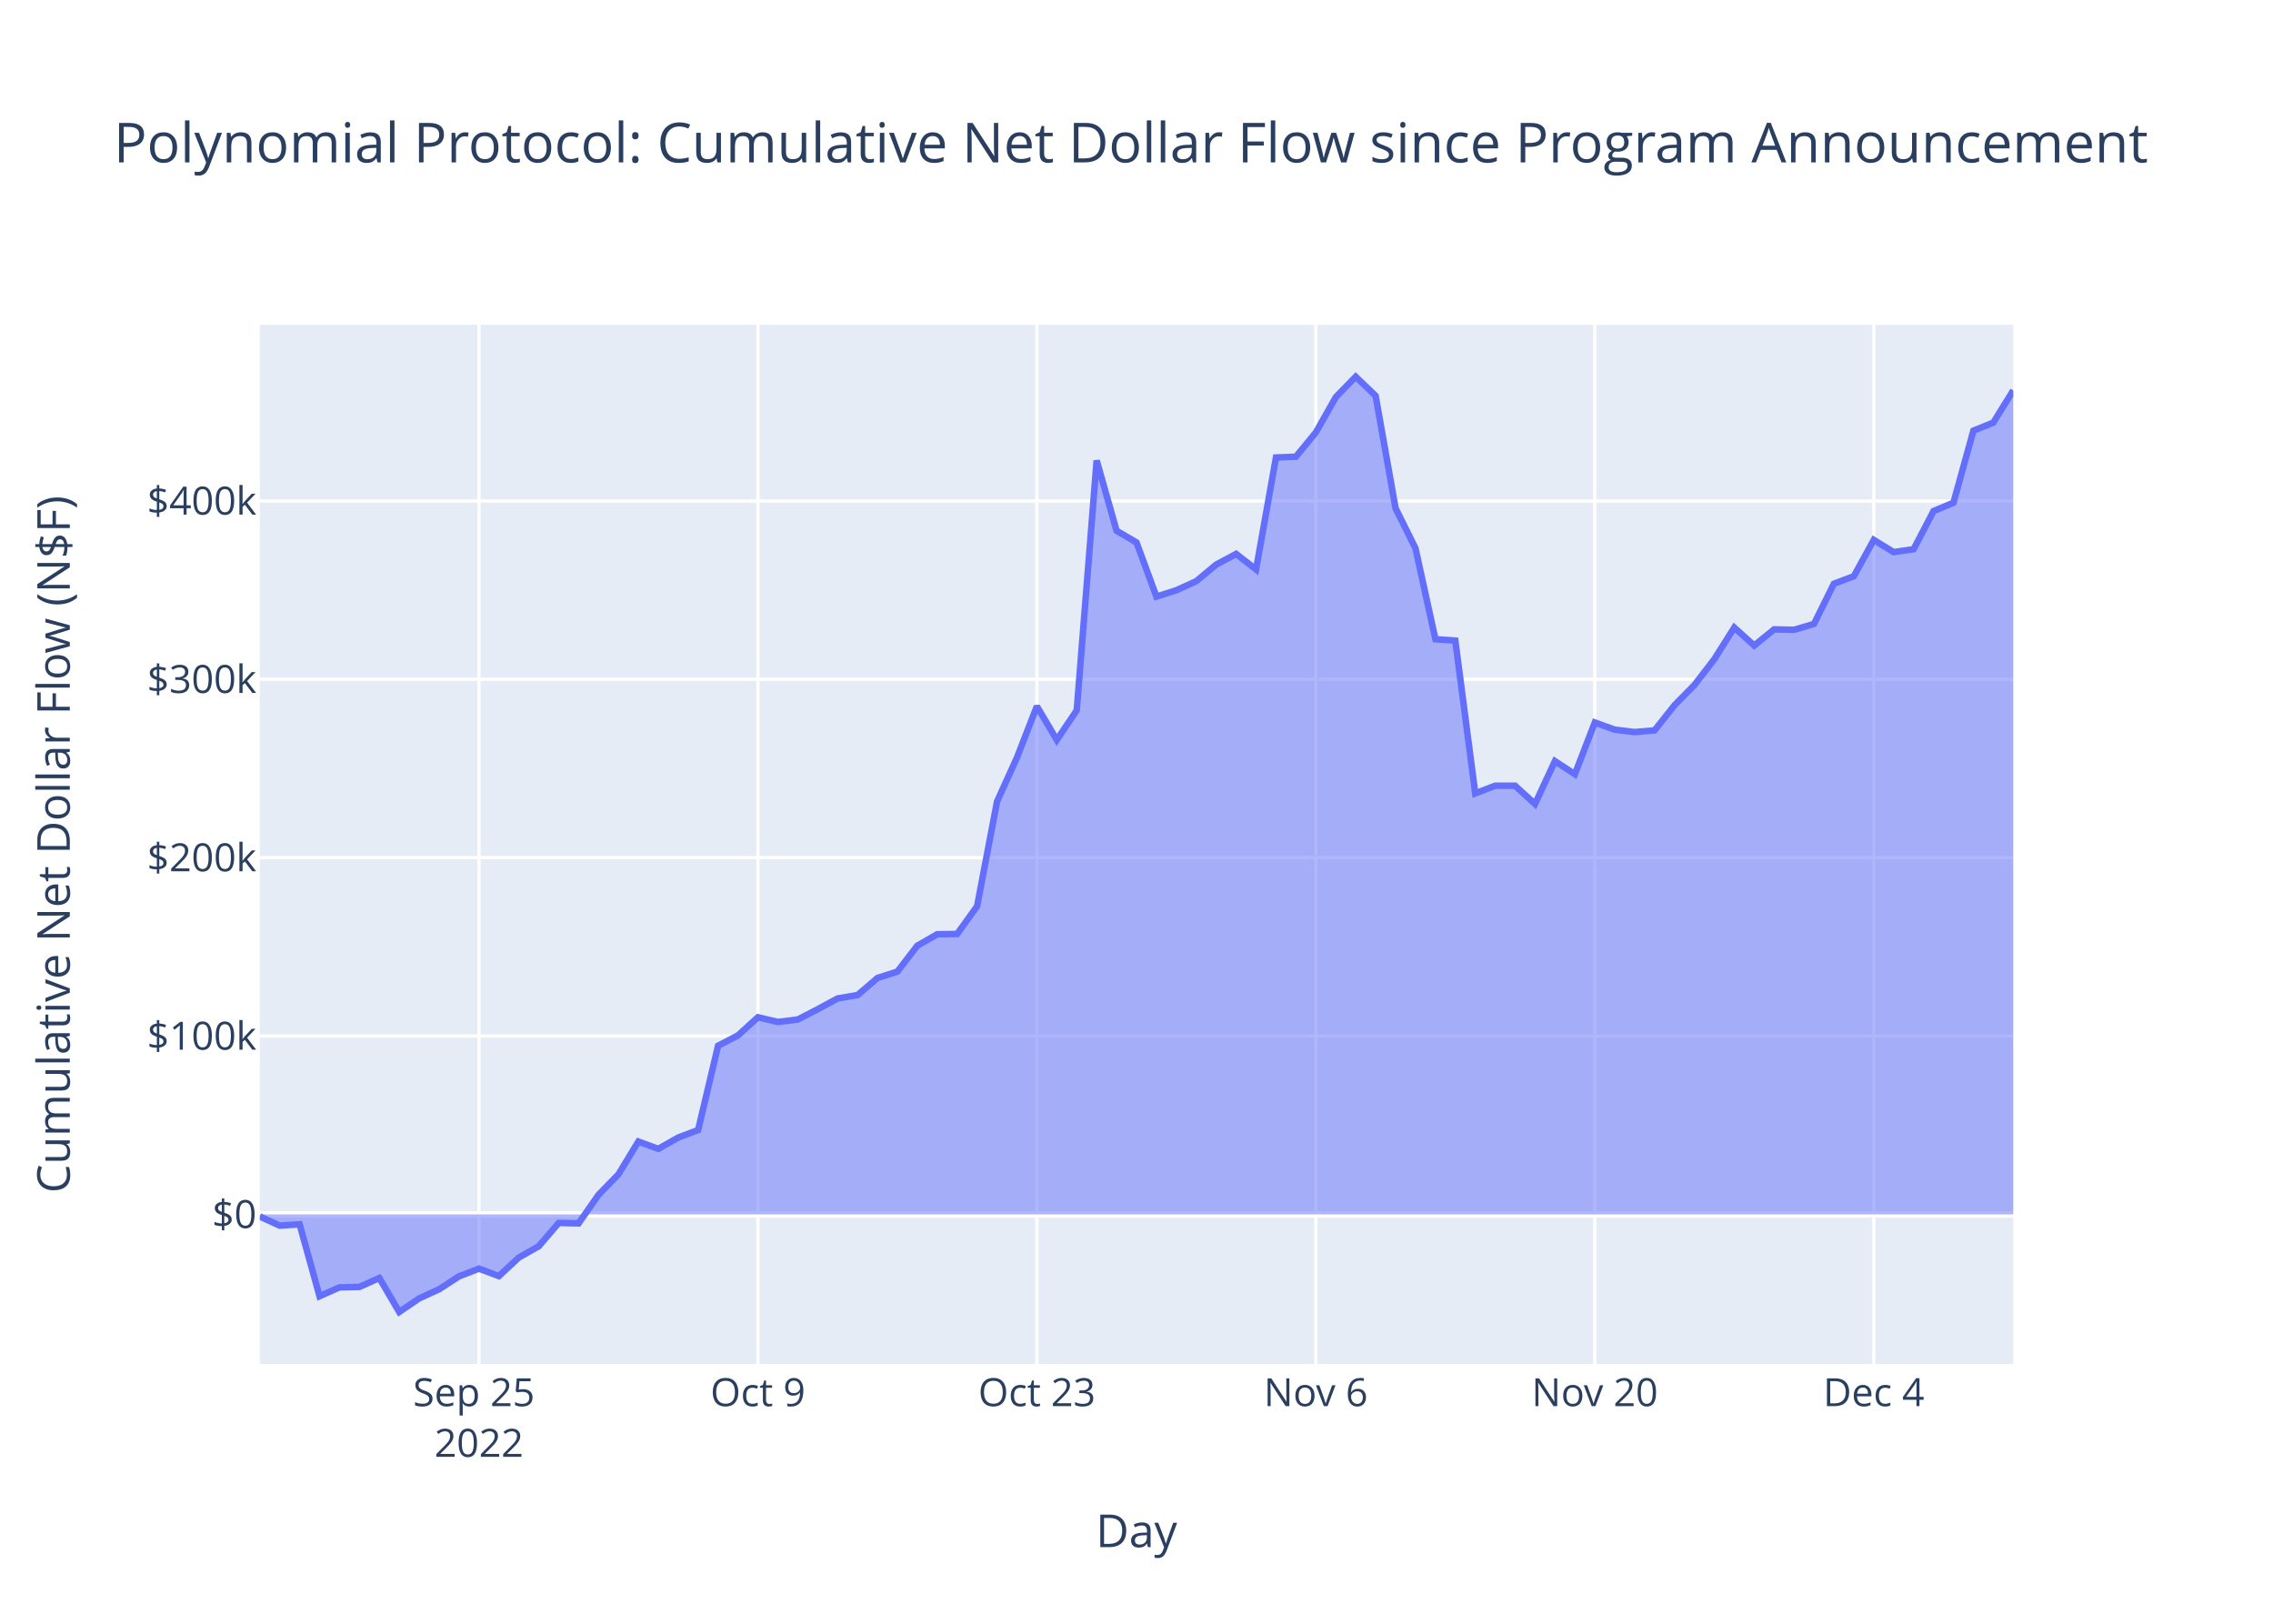
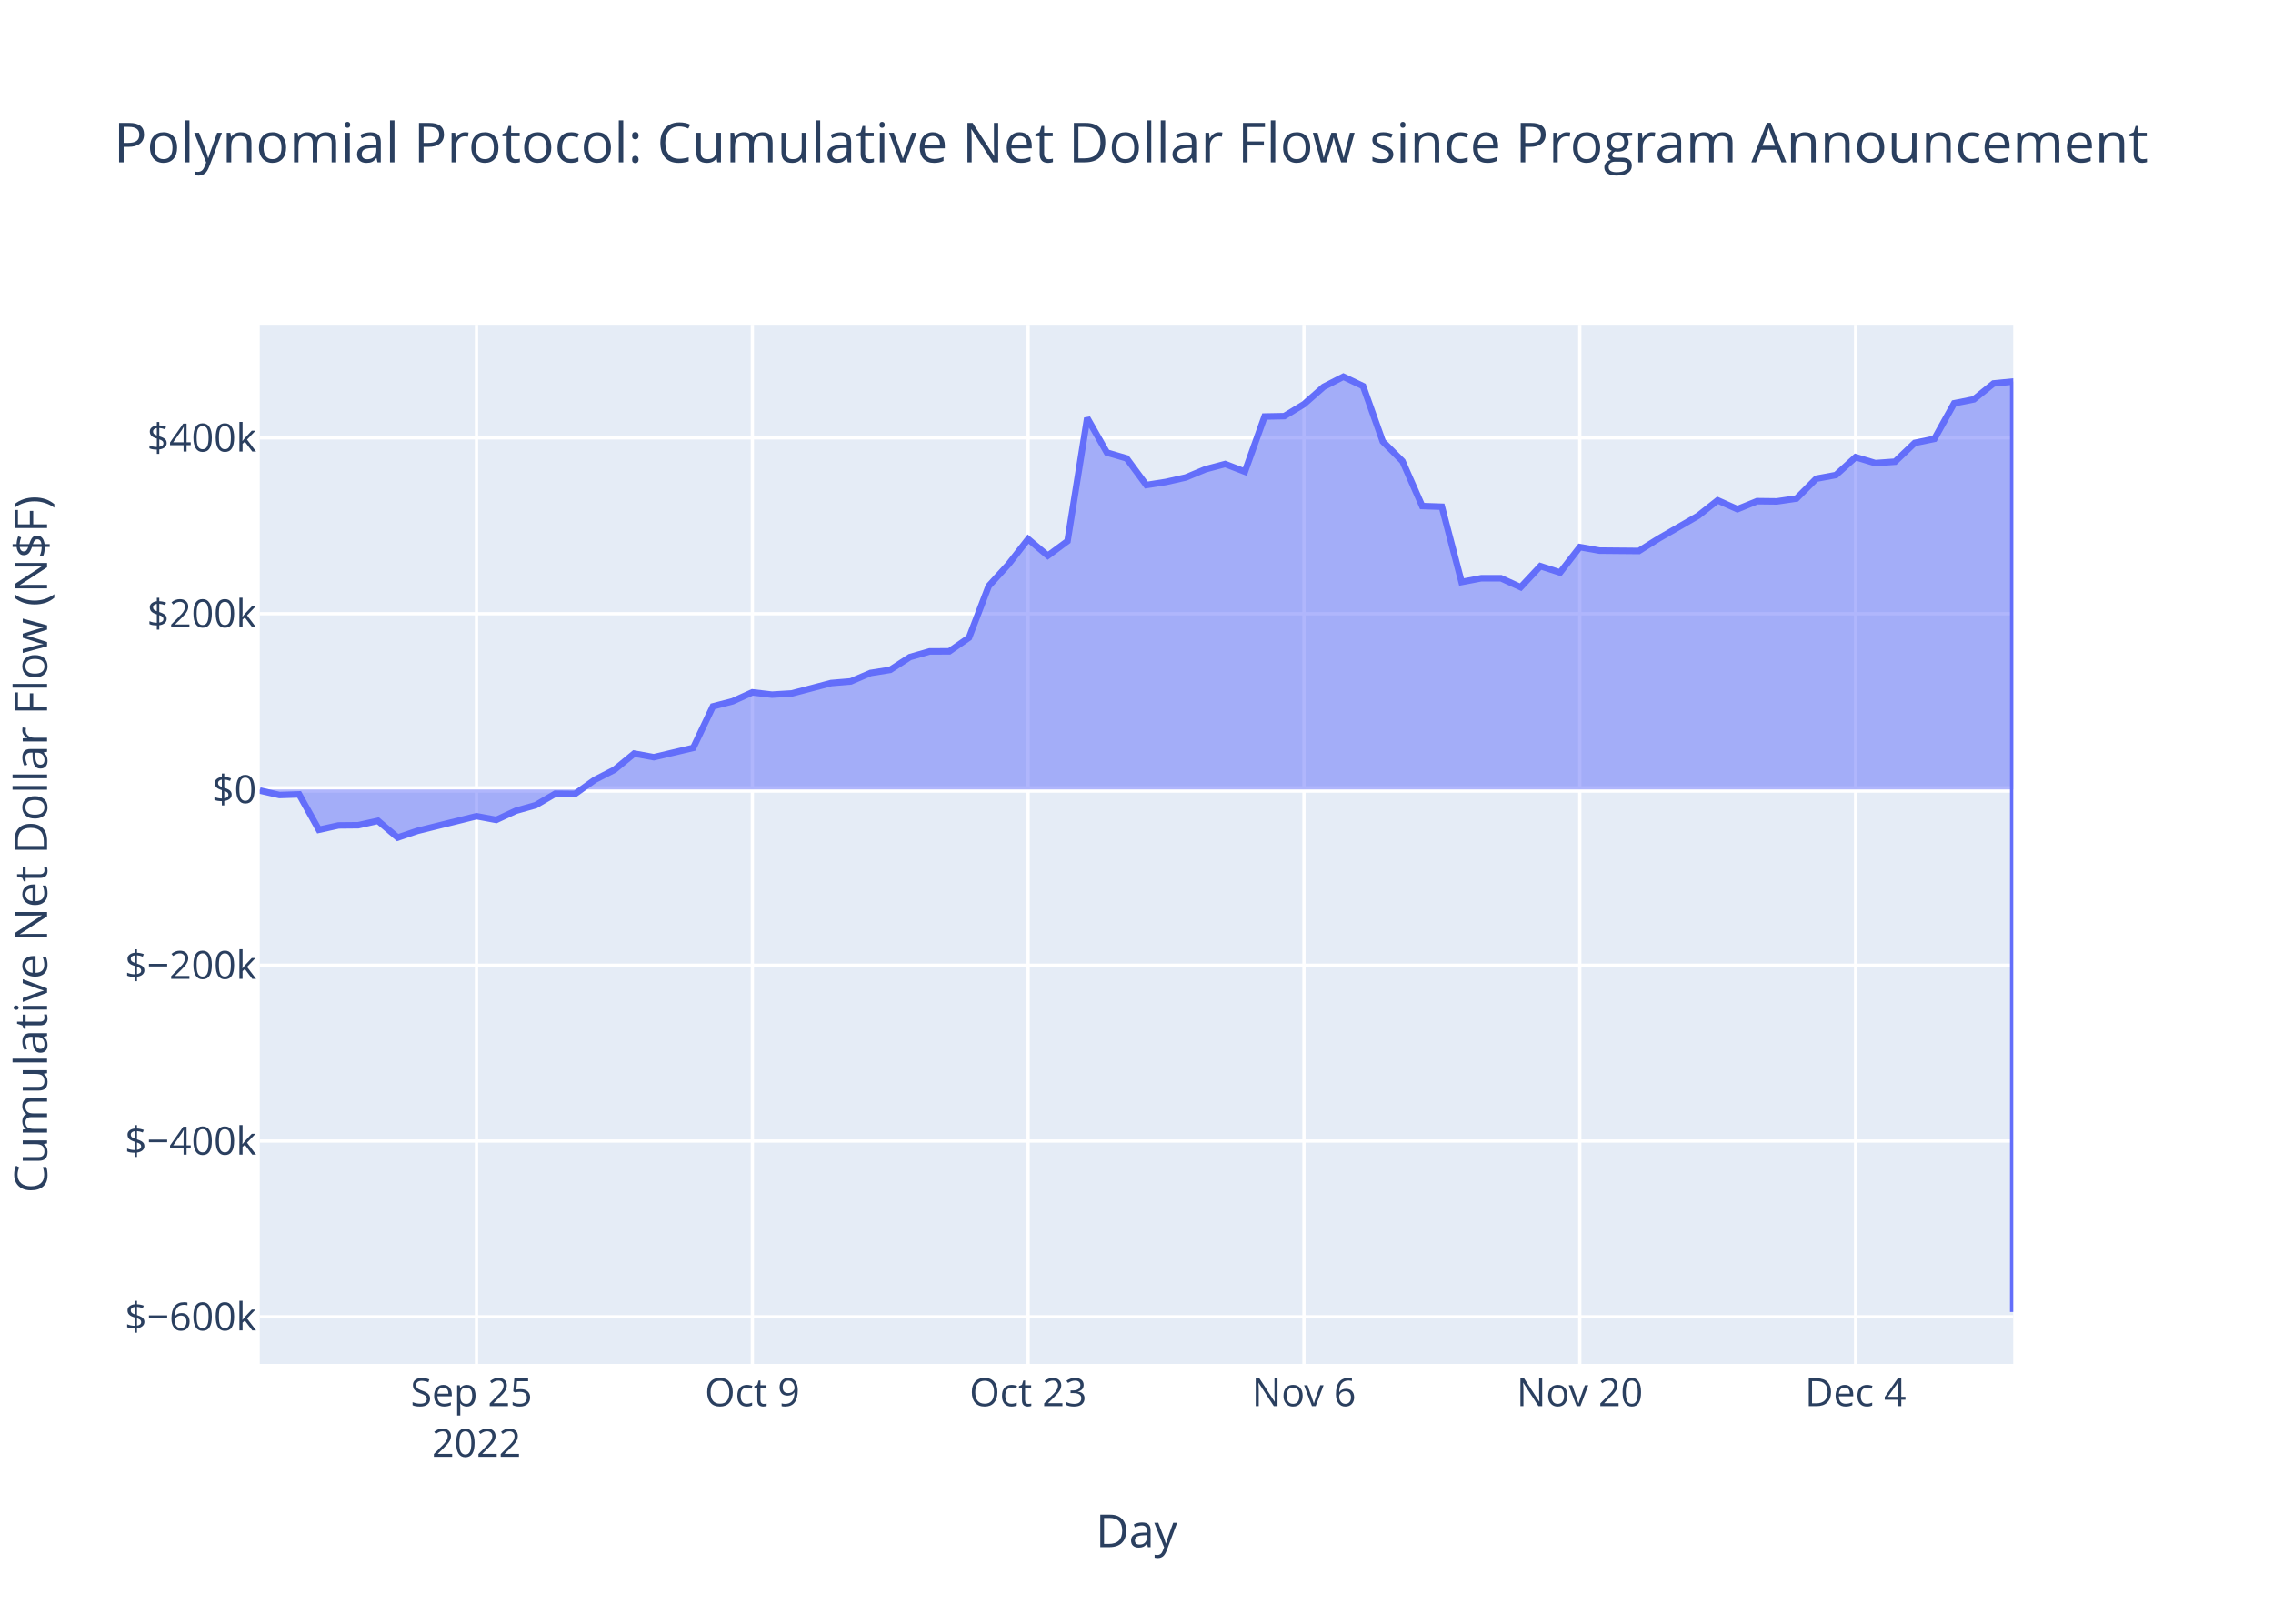
<svg xmlns="http://www.w3.org/2000/svg" class="main-svg" width="700" height="500" style="" viewBox="0 0 700 500">
  <rect x="0" y="0" width="700" height="500" style="fill: rgb(255, 255, 255); fill-opacity: 1;" />
-   <defs id="defs-441b97">
+   <defs id="defs-3d1b56">
    <g class="clips">
-       <clipPath id="clip441b97xyplot" class="plotclip">
+       <clipPath id="clip3d1b56xyplot" class="plotclip">
        <rect width="540" height="320" />
      </clipPath>
-       <clipPath class="axesclip" id="clip441b97x">
+       <clipPath class="axesclip" id="clip3d1b56x">
        <rect x="80" y="0" width="540" height="500" />
      </clipPath>
-       <clipPath class="axesclip" id="clip441b97y">
+       <clipPath class="axesclip" id="clip3d1b56y">
        <rect x="0" y="100" width="700" height="320" />
      </clipPath>
-       <clipPath class="axesclip" id="clip441b97xy">
+       <clipPath class="axesclip" id="clip3d1b56xy">
        <rect x="80" y="100" width="540" height="320" />
      </clipPath>
    </g>
    <g class="gradients" />
    <g class="patterns" />
  </defs>
  <g class="bglayer">
    <rect class="bg" x="80" y="100" width="540" height="320" style="fill: rgb(229, 236, 246); fill-opacity: 1; stroke-width: 0;" />
  </g>
  <g class="layer-below">
    <g class="imagelayer" />
    <g class="shapelayer" />
  </g>
  <g class="cartesianlayer">
    <g class="subplot xy">
      <g class="layer-subplot">
        <g class="shapelayer" />
        <g class="imagelayer" />
      </g>
      <g class="minor-gridlayer">
        <g class="x" />
        <g class="y" />
      </g>
      <g class="gridlayer">
        <g class="x">
-           <path class="xgrid crisp" transform="translate(147.5,0)" d="M0,100v320" style="stroke: rgb(255, 255, 255); stroke-opacity: 1; stroke-width: 1px;" />
-           <path class="xgrid crisp" transform="translate(233.41,0)" d="M0,100v320" style="stroke: rgb(255, 255, 255); stroke-opacity: 1; stroke-width: 1px;" />
-           <path class="xgrid crisp" transform="translate(319.32,0)" d="M0,100v320" style="stroke: rgb(255, 255, 255); stroke-opacity: 1; stroke-width: 1px;" />
-           <path class="xgrid crisp" transform="translate(405.23,0)" d="M0,100v320" style="stroke: rgb(255, 255, 255); stroke-opacity: 1; stroke-width: 1px;" />
-           <path class="xgrid crisp" transform="translate(491.14,0)" d="M0,100v320" style="stroke: rgb(255, 255, 255); stroke-opacity: 1; stroke-width: 1px;" />
-           <path class="xgrid crisp" transform="translate(577.05,0)" d="M0,100v320" style="stroke: rgb(255, 255, 255); stroke-opacity: 1; stroke-width: 1px;" />
+           <path class="xgrid crisp" transform="translate(146.74,0)" d="M0,100v320" style="stroke: rgb(255, 255, 255); stroke-opacity: 1; stroke-width: 1px;" />
+           <path class="xgrid crisp" transform="translate(231.69,0)" d="M0,100v320" style="stroke: rgb(255, 255, 255); stroke-opacity: 1; stroke-width: 1px;" />
+           <path class="xgrid crisp" transform="translate(316.63,0)" d="M0,100v320" style="stroke: rgb(255, 255, 255); stroke-opacity: 1; stroke-width: 1px;" />
+           <path class="xgrid crisp" transform="translate(401.57,0)" d="M0,100v320" style="stroke: rgb(255, 255, 255); stroke-opacity: 1; stroke-width: 1px;" />
+           <path class="xgrid crisp" transform="translate(486.52,0)" d="M0,100v320" style="stroke: rgb(255, 255, 255); stroke-opacity: 1; stroke-width: 1px;" />
+           <path class="xgrid crisp" transform="translate(571.46,0)" d="M0,100v320" style="stroke: rgb(255, 255, 255); stroke-opacity: 1; stroke-width: 1px;" />
        </g>
        <g class="y">
-           <path class="ygrid crisp" transform="translate(0,319.03)" d="M80,0h540" style="stroke: rgb(255, 255, 255); stroke-opacity: 1; stroke-width: 1px;" />
-           <path class="ygrid crisp" transform="translate(0,264.1)" d="M80,0h540" style="stroke: rgb(255, 255, 255); stroke-opacity: 1; stroke-width: 1px;" />
-           <path class="ygrid crisp" transform="translate(0,209.18)" d="M80,0h540" style="stroke: rgb(255, 255, 255); stroke-opacity: 1; stroke-width: 1px;" />
-           <path class="ygrid crisp" transform="translate(0,154.26)" d="M80,0h540" style="stroke: rgb(255, 255, 255); stroke-opacity: 1; stroke-width: 1px;" />
+           <path class="ygrid crisp" transform="translate(0,405.48)" d="M80,0h540" style="stroke: rgb(255, 255, 255); stroke-opacity: 1; stroke-width: 1px;" />
+           <path class="ygrid crisp" transform="translate(0,351.35)" d="M80,0h540" style="stroke: rgb(255, 255, 255); stroke-opacity: 1; stroke-width: 1px;" />
+           <path class="ygrid crisp" transform="translate(0,297.23)" d="M80,0h540" style="stroke: rgb(255, 255, 255); stroke-opacity: 1; stroke-width: 1px;" />
+           <path class="ygrid crisp" transform="translate(0,188.98)" d="M80,0h540" style="stroke: rgb(255, 255, 255); stroke-opacity: 1; stroke-width: 1px;" />
+           <path class="ygrid crisp" transform="translate(0,134.85)" d="M80,0h540" style="stroke: rgb(255, 255, 255); stroke-opacity: 1; stroke-width: 1px;" />
        </g>
      </g>
      <g class="zerolinelayer">
-         <path class="yzl zl crisp" transform="translate(0,373.95)" d="M80,0h540" style="stroke: rgb(255, 255, 255); stroke-opacity: 1; stroke-width: 2px;" />
+         <path class="yzl zl crisp" transform="translate(0,243.1)" d="M80,0h540" style="stroke: rgb(255, 255, 255); stroke-opacity: 1; stroke-width: 2px;" />
      </g>
      <path class="xlines-below" />
      <path class="ylines-below" />
      <g class="overlines-below" />
      <g class="xaxislayer-below" />
      <g class="yaxislayer-below" />
      <g class="overaxes-below" />
-       <g class="plot" transform="translate(80,100)" clip-path="url(#clip441b97xyplot)">
+       <g class="plot" transform="translate(80,100)" clip-path="url(#clip3d1b56xyplot)">
        <g class="scatterlayer mlayer">
-           <g class="trace scatter tracef58a06" style="stroke-miterlimit: 2;">
+           <g class="trace scatter trace24e626" style="stroke-miterlimit: 2;">
            <g class="fills">
              <g>
-                 <path class="js-fill" d="M540,273.95L0,273.95L0,274.59L6.14,277.41L12.27,277.02L18.41,299.14L24.55,296.42L30.68,296.29L36.82,293.54L42.95,304L49.09,299.82L55.23,297.01L61.36,293.03L67.5,290.65L73.64,292.95L79.77,287.24L85.91,283.76L92.05,276.59L98.18,276.71L104.32,267.92L110.45,261.62L116.59,251.52L122.73,253.77L128.86,250.29L135,247.95L141.14,222.02L147.27,218.83L153.41,213.25L159.55,214.69L165.68,213.94L171.82,210.77L177.95,207.45L184.09,206.41L190.23,201.15L196.36,199.19L202.5,191.2L208.64,187.68L214.77,187.6L220.91,179.05L227.05,146.82L233.18,133.29L239.32,117.48L245.45,127.84L251.59,118.75L257.73,41.79L263.86,63.43L270,67.04L276.14,83.71L282.27,81.75L288.41,78.96L294.55,73.85L300.68,70.57L306.82,75.34L312.95,40.88L319.09,40.63L325.23,33.16L331.36,22.31L337.5,16L343.64,21.89L349.77,56.48L355.91,68.82L362.05,96.83L368.18,97.26L374.32,144.3L380.45,141.95L386.59,141.95L392.73,147.56L398.86,134.38L405,138.39L411.14,122.48L417.27,124.68L423.41,125.43L429.55,124.9L435.68,117.17L441.82,110.92L447.95,102.97L454.09,93.25L460.23,98.78L466.36,93.8L472.5,93.94L478.64,92.12L484.77,79.75L490.91,77.44L497.05,66.26L503.18,70.01L509.32,69.12L515.45,57.38L521.59,54.81L527.73,32.62L533.86,30.14L540,20.22" style="fill: rgb(99, 110, 250); fill-opacity: 0.5; stroke-width: 0;" />
+                 <path class="js-fill" d="M540,143.1L0,143.1L0,143.42L6.07,144.81L12.13,144.61L18.2,155.51L24.27,154.17L30.34,154.11L36.4,152.75L42.47,157.91L48.54,155.85L66.74,151.33L72.81,152.47L78.88,149.65L84.94,147.94L91.01,144.4L97.08,144.46L103.15,140.13L109.21,137.03L115.28,132.05L121.35,133.16L133.48,130.29L139.55,117.51L145.62,115.94L151.69,113.19L157.75,113.9L163.82,113.53L175.96,110.33L182.02,109.82L188.09,107.23L194.16,106.26L200.22,102.33L206.29,100.59L212.36,100.56L218.43,96.34L224.49,80.46L230.56,73.8L236.63,66L242.7,71.11L248.76,66.63L254.83,28.71L260.9,39.37L266.97,41.15L273.03,49.36L279.1,48.4L285.17,47.03L291.24,44.5L297.3,42.89L303.37,45.24L309.44,28.26L315.51,28.14L321.57,24.46L327.64,19.11L333.71,16L339.78,18.9L345.84,35.95L351.91,42.02L357.98,55.83L364.04,56.04L370.11,79.22L376.18,78.06L382.25,78.06L388.31,80.82L394.38,74.33L400.45,76.3L406.52,68.47L412.58,69.55L424.72,69.66L430.79,65.85L442.92,58.85L448.99,54.07L455.06,56.79L461.12,54.33L467.19,54.4L473.26,53.51L479.33,47.41L485.39,46.28L491.46,40.77L497.53,42.61L503.6,42.17L509.66,36.39L515.73,35.13L521.8,24.19L527.87,22.97L533.93,18.08L540,17.48L540,304" style="fill: rgb(99, 110, 250); fill-opacity: 0.5; stroke-width: 0;" />
              </g>
            </g>
            <g class="errorbars" />
            <g class="lines">
-               <path class="js-line" d="M0,274.59L6.14,277.41L12.27,277.02L18.41,299.14L24.55,296.42L30.68,296.29L36.82,293.54L42.95,304L49.09,299.82L55.23,297.01L61.36,293.03L67.5,290.65L73.64,292.95L79.77,287.24L85.91,283.76L92.05,276.59L98.18,276.71L104.32,267.92L110.45,261.62L116.59,251.52L122.73,253.77L128.86,250.29L135,247.95L141.14,222.02L147.27,218.83L153.41,213.25L159.55,214.69L165.68,213.94L171.82,210.77L177.95,207.45L184.09,206.41L190.23,201.15L196.36,199.19L202.5,191.2L208.64,187.68L214.77,187.6L220.91,179.05L227.05,146.82L233.18,133.29L239.32,117.48L245.45,127.84L251.59,118.75L257.73,41.79L263.86,63.43L270,67.04L276.14,83.71L282.27,81.75L288.41,78.96L294.55,73.85L300.68,70.57L306.82,75.34L312.95,40.88L319.09,40.63L325.23,33.16L331.36,22.31L337.5,16L343.64,21.89L349.77,56.48L355.91,68.82L362.05,96.83L368.18,97.26L374.32,144.3L380.45,141.95L386.59,141.95L392.73,147.56L398.86,134.38L405,138.39L411.14,122.48L417.27,124.68L423.41,125.43L429.55,124.9L435.68,117.17L441.82,110.92L447.95,102.97L454.09,93.25L460.23,98.78L466.36,93.8L472.5,93.94L478.64,92.12L484.77,79.75L490.91,77.44L497.05,66.26L503.18,70.01L509.32,69.12L515.45,57.38L521.59,54.81L527.73,32.62L533.86,30.14L540,20.22" style="vector-effect: non-scaling-stroke; fill: none; stroke: rgb(99, 110, 250); stroke-opacity: 1; stroke-width: 2px; opacity: 1;" />
+               <path class="js-line" d="M0,143.42L6.07,144.81L12.13,144.61L18.2,155.51L24.27,154.17L30.34,154.11L36.4,152.75L42.47,157.91L48.54,155.85L66.74,151.33L72.81,152.47L78.88,149.65L84.94,147.94L91.01,144.4L97.08,144.46L103.15,140.13L109.21,137.03L115.28,132.05L121.35,133.16L133.48,130.29L139.55,117.51L145.62,115.94L151.69,113.19L157.75,113.9L163.82,113.53L175.96,110.33L182.02,109.82L188.09,107.23L194.16,106.26L200.22,102.33L206.29,100.59L212.36,100.56L218.43,96.34L224.49,80.46L230.56,73.8L236.63,66L242.7,71.11L248.76,66.63L254.83,28.71L260.9,39.37L266.97,41.15L273.03,49.36L279.1,48.4L285.17,47.03L291.24,44.5L297.3,42.89L303.37,45.24L309.44,28.26L315.51,28.14L321.57,24.46L327.64,19.11L333.71,16L339.78,18.9L345.84,35.95L351.91,42.02L357.98,55.83L364.04,56.04L370.11,79.22L376.18,78.06L382.25,78.06L388.31,80.82L394.38,74.33L400.45,76.3L406.52,68.47L412.58,69.55L424.72,69.66L430.79,65.85L442.92,58.85L448.99,54.07L455.06,56.79L461.12,54.33L467.19,54.4L473.26,53.51L479.33,47.41L485.39,46.28L491.46,40.77L497.53,42.61L503.6,42.17L509.66,36.39L515.73,35.13L521.8,24.19L527.87,22.97L533.93,18.08L540,17.48L540,304" style="vector-effect: non-scaling-stroke; fill: none; stroke: rgb(99, 110, 250); stroke-opacity: 1; stroke-width: 2px; opacity: 1;" />
            </g>
            <g class="points" />
            <g class="text" />
          </g>
        </g>
      </g>
      <g class="overplot" />
      <path class="xlines-above crisp" d="M0,0" style="fill: none;" />
      <path class="ylines-above crisp" d="M0,0" style="fill: none;" />
      <g class="overlines-above" />
      <g class="xaxislayer-above">
        <g class="xtick">
-           <text text-anchor="middle" x="0" y="433" transform="translate(147.5,0)" style="font-family: 'Open Sans', verdana, arial, sans-serif; font-size: 12px; fill: rgb(42, 63, 95); fill-opacity: 1; white-space: pre; opacity: 1;">
+           <text text-anchor="middle" x="0" y="433" transform="translate(146.74,0)" style="font-family: 'Open Sans', verdana, arial, sans-serif; font-size: 12px; fill: rgb(42, 63, 95); fill-opacity: 1; white-space: pre; opacity: 1;">
            <tspan class="line" dy="0em" x="0" y="433">Sep 25</tspan>
            <tspan class="line" dy="1.3em" x="0" y="433">2022</tspan>
          </text>
        </g>
        <g class="xtick">
-           <text text-anchor="middle" x="0" y="433" style="font-family: 'Open Sans', verdana, arial, sans-serif; font-size: 12px; fill: rgb(42, 63, 95); fill-opacity: 1; white-space: pre; opacity: 1;" transform="translate(233.41,0)">Oct 9</text>
+           <text text-anchor="middle" x="0" y="433" style="font-family: 'Open Sans', verdana, arial, sans-serif; font-size: 12px; fill: rgb(42, 63, 95); fill-opacity: 1; white-space: pre; opacity: 1;" transform="translate(231.69,0)">Oct 9</text>
        </g>
        <g class="xtick">
-           <text text-anchor="middle" x="0" y="433" style="font-family: 'Open Sans', verdana, arial, sans-serif; font-size: 12px; fill: rgb(42, 63, 95); fill-opacity: 1; white-space: pre; opacity: 1;" transform="translate(319.32,0)">Oct 23</text>
+           <text text-anchor="middle" x="0" y="433" style="font-family: 'Open Sans', verdana, arial, sans-serif; font-size: 12px; fill: rgb(42, 63, 95); fill-opacity: 1; white-space: pre; opacity: 1;" transform="translate(316.63,0)">Oct 23</text>
        </g>
        <g class="xtick">
-           <text text-anchor="middle" x="0" y="433" style="font-family: 'Open Sans', verdana, arial, sans-serif; font-size: 12px; fill: rgb(42, 63, 95); fill-opacity: 1; white-space: pre; opacity: 1;" transform="translate(405.23,0)">Nov 6</text>
+           <text text-anchor="middle" x="0" y="433" style="font-family: 'Open Sans', verdana, arial, sans-serif; font-size: 12px; fill: rgb(42, 63, 95); fill-opacity: 1; white-space: pre; opacity: 1;" transform="translate(401.57,0)">Nov 6</text>
        </g>
        <g class="xtick">
-           <text text-anchor="middle" x="0" y="433" style="font-family: 'Open Sans', verdana, arial, sans-serif; font-size: 12px; fill: rgb(42, 63, 95); fill-opacity: 1; white-space: pre; opacity: 1;" transform="translate(491.14,0)">Nov 20</text>
+           <text text-anchor="middle" x="0" y="433" style="font-family: 'Open Sans', verdana, arial, sans-serif; font-size: 12px; fill: rgb(42, 63, 95); fill-opacity: 1; white-space: pre; opacity: 1;" transform="translate(486.52,0)">Nov 20</text>
        </g>
        <g class="xtick">
-           <text text-anchor="middle" x="0" y="433" style="font-family: 'Open Sans', verdana, arial, sans-serif; font-size: 12px; fill: rgb(42, 63, 95); fill-opacity: 1; white-space: pre; opacity: 1;" transform="translate(577.05,0)">Dec 4</text>
+           <text text-anchor="middle" x="0" y="433" style="font-family: 'Open Sans', verdana, arial, sans-serif; font-size: 12px; fill: rgb(42, 63, 95); fill-opacity: 1; white-space: pre; opacity: 1;" transform="translate(571.46,0)">Dec 4</text>
        </g>
      </g>
      <g class="yaxislayer-above">
        <g class="ytick">
-           <text text-anchor="end" x="79" y="4.2" transform="translate(0,373.95)" style="font-family: 'Open Sans', verdana, arial, sans-serif; font-size: 12px; fill: rgb(42, 63, 95); fill-opacity: 1; white-space: pre; opacity: 1;">$0</text>
+           <text text-anchor="end" x="79" y="4.2" transform="translate(0,405.48)" style="font-family: 'Open Sans', verdana, arial, sans-serif; font-size: 12px; fill: rgb(42, 63, 95); fill-opacity: 1; white-space: pre; opacity: 1;">$−600k</text>
        </g>
        <g class="ytick">
-           <text text-anchor="end" x="79" y="4.2" style="font-family: 'Open Sans', verdana, arial, sans-serif; font-size: 12px; fill: rgb(42, 63, 95); fill-opacity: 1; white-space: pre; opacity: 1;" transform="translate(0,319.03)">$100k</text>
+           <text text-anchor="end" x="79" y="4.2" style="font-family: 'Open Sans', verdana, arial, sans-serif; font-size: 12px; fill: rgb(42, 63, 95); fill-opacity: 1; white-space: pre; opacity: 1;" transform="translate(0,351.35)">$−400k</text>
        </g>
        <g class="ytick">
-           <text text-anchor="end" x="79" y="4.2" style="font-family: 'Open Sans', verdana, arial, sans-serif; font-size: 12px; fill: rgb(42, 63, 95); fill-opacity: 1; white-space: pre; opacity: 1;" transform="translate(0,264.1)">$200k</text>
+           <text text-anchor="end" x="79" y="4.2" style="font-family: 'Open Sans', verdana, arial, sans-serif; font-size: 12px; fill: rgb(42, 63, 95); fill-opacity: 1; white-space: pre; opacity: 1;" transform="translate(0,297.23)">$−200k</text>
        </g>
        <g class="ytick">
-           <text text-anchor="end" x="79" y="4.2" style="font-family: 'Open Sans', verdana, arial, sans-serif; font-size: 12px; fill: rgb(42, 63, 95); fill-opacity: 1; white-space: pre; opacity: 1;" transform="translate(0,209.18)">$300k</text>
+           <text text-anchor="end" x="79" y="4.2" style="font-family: 'Open Sans', verdana, arial, sans-serif; font-size: 12px; fill: rgb(42, 63, 95); fill-opacity: 1; white-space: pre; opacity: 1;" transform="translate(0,243.1)">$0</text>
        </g>
        <g class="ytick">
-           <text text-anchor="end" x="79" y="4.2" style="font-family: 'Open Sans', verdana, arial, sans-serif; font-size: 12px; fill: rgb(42, 63, 95); fill-opacity: 1; white-space: pre; opacity: 1;" transform="translate(0,154.26)">$400k</text>
+           <text text-anchor="end" x="79" y="4.2" style="font-family: 'Open Sans', verdana, arial, sans-serif; font-size: 12px; fill: rgb(42, 63, 95); fill-opacity: 1; white-space: pre; opacity: 1;" transform="translate(0,188.98)">$200k</text>
+         </g>
+         <g class="ytick">
+           <text text-anchor="end" x="79" y="4.2" style="font-family: 'Open Sans', verdana, arial, sans-serif; font-size: 12px; fill: rgb(42, 63, 95); fill-opacity: 1; white-space: pre; opacity: 1;" transform="translate(0,134.85)">$400k</text>
        </g>
      </g>
      <g class="overaxes-above" />
    </g>
  </g>
  <g class="polarlayer" />
  <g class="smithlayer" />
  <g class="ternarylayer" />
  <g class="geolayer" />
  <g class="funnelarealayer" />
  <g class="pielayer" />
  <g class="iciclelayer" />
  <g class="treemaplayer" />
  <g class="sunburstlayer" />
  <g class="glimages" />
-   <defs id="topdefs-441b97">
+   <defs id="topdefs-3d1b56">
    <g class="clips" />
  </defs>
  <g class="layer-above">
    <g class="imagelayer" />
    <g class="shapelayer" />
  </g>
  <g class="infolayer">
    <g class="g-gtitle">
      <text class="gtitle" x="35" y="50" text-anchor="start" dy="0em" style="font-family: 'Open Sans', verdana, arial, sans-serif; font-size: 17px; fill: rgb(42, 63, 95); opacity: 1; font-weight: normal; white-space: pre;">Polynomial Protocol: Cumulative Net Dollar Flow since Program Announcement</text>
    </g>
    <g class="g-xtitle">
      <text class="xtitle" x="350" y="476.409" text-anchor="middle" style="font-family: 'Open Sans', verdana, arial, sans-serif; font-size: 14px; fill: rgb(42, 63, 95); opacity: 1; font-weight: normal; white-space: pre;">Day</text>
    </g>
    <g class="g-ytitle">
-       <text class="ytitle" transform="rotate(-90,21.49688,260)" x="21.497" y="260" text-anchor="middle" style="font-family: 'Open Sans', verdana, arial, sans-serif; font-size: 14px; fill: rgb(42, 63, 95); opacity: 1; font-weight: normal; white-space: pre;">Cumulative Net Dollar Flow (N$F)</text>
+       <text class="ytitle" transform="rotate(-90,14.49688,260)" x="14.497" y="260" text-anchor="middle" style="font-family: 'Open Sans', verdana, arial, sans-serif; font-size: 14px; fill: rgb(42, 63, 95); opacity: 1; font-weight: normal; white-space: pre;">Cumulative Net Dollar Flow (N$F)</text>
    </g>
  </g>
</svg>
